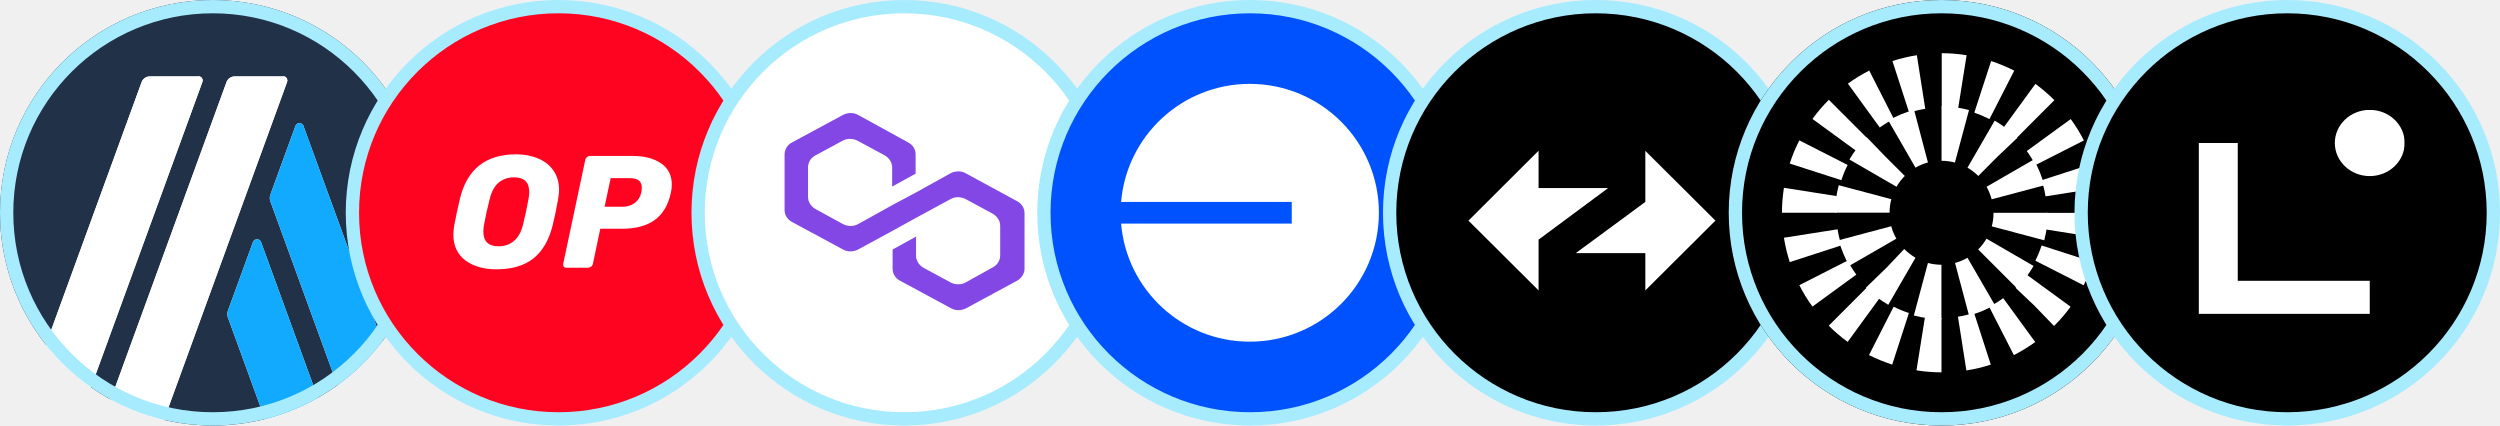
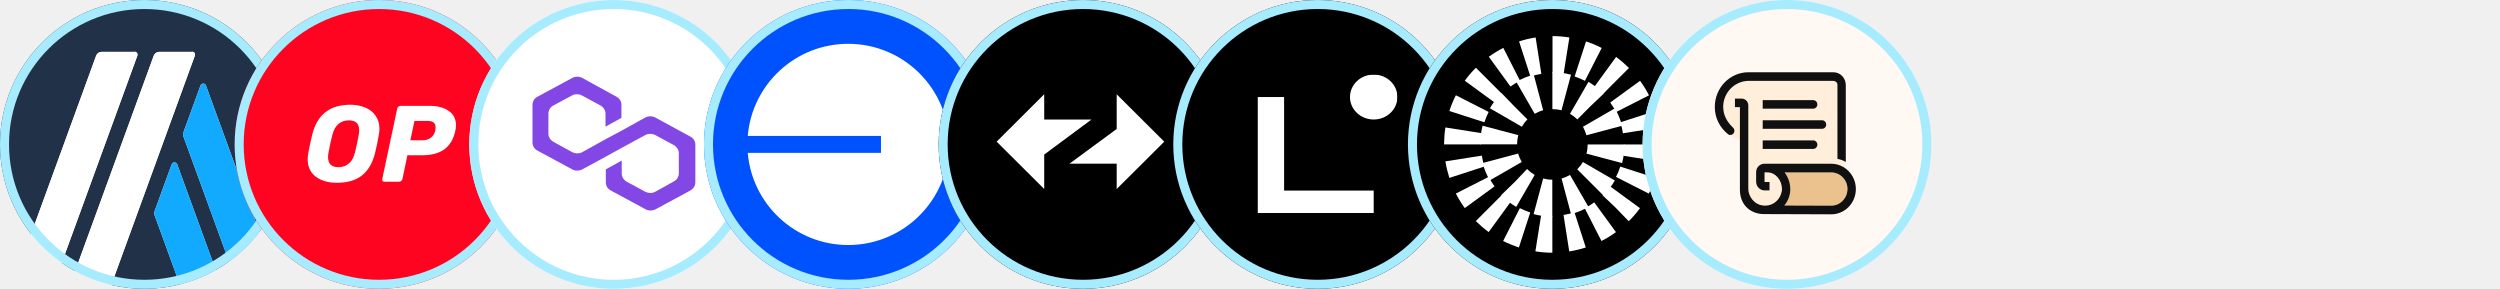
- <svg xmlns="http://www.w3.org/2000/svg" width="188" height="32" fill="none">
-   <g clip-path="url(#a)">
-     <path fill="#213147" d="M22.825 9.486V9.47a.326.326 0 0 0-.61 0l-1.894 5.195a.747.747 0 0 0 0 .454l5.051 13.85c-.471.341-.962.658-1.47.947l-4.27-11.714a.326.326 0 0 0-.61 0l-1.893 5.195a.749.749 0 0 0 0 .454l2.792 7.665a16.03 16.03 0 0 1-3.92.484c-1.265 0-2.494-.146-3.673-.424l9.26-25.407a.322.322 0 0 0-.297-.438v.015h-3.646a.661.661 0 0 0-.61.423L8.323 30.042a15.937 15.937 0 0 1-1.48-.92L15.22 6.169a.322.322 0 0 0-.297-.438l-.016.015H11.26a.661.661 0 0 0-.61.423L3.446 25.92A15.93 15.93 0 0 1 0 16C0 7.163 7.163 0 16 0s16 7.163 16 16c0 3.64-1.215 6.995-3.262 9.684L22.825 9.486Z" />
-     <path fill="#12AAFF" d="M23.902 29.916a15.897 15.897 0 0 1-3.98 1.6l-2.793-7.666a.747.747 0 0 1 0-.453l1.893-5.195c.11-.282.501-.282.61 0l4.27 11.713ZM28.738 25.684a16.094 16.094 0 0 1-3.366 3.286l-5.05-13.85a.749.749 0 0 1 0-.454l1.893-5.195c.109-.282.5-.282.61 0v.016l5.913 16.197Z" />
-     <path fill="#fff" d="M15.22 6.169 6.843 29.122a16.086 16.086 0 0 1-3.397-3.202L10.651 6.17a.661.661 0 0 1 .61-.423h3.646l.016-.016c.219 0 .375.22.297.439ZM21.589 6.169l-9.261 25.407a15.88 15.88 0 0 1-4.005-1.535L17.035 6.17a.661.661 0 0 1 .61-.423h3.646V5.73c.22 0 .376.22.298.439Z" />
-     <circle cx="16" cy="16" r="15.5" stroke="#A7EBFF" />
+ <svg xmlns="http://www.w3.org/2000/svg" width="277" height="32" viewBox="0 0 277 32" fill="none">
+   <g clip-path="url(#clip0_21758_50518)">
+     <path d="M22.825 9.486V9.47C22.715 9.189 22.324 9.189 22.215 9.47L20.321 14.665C20.274 14.806 20.274 14.963 20.321 15.119L25.372 28.969C24.901 29.31 24.41 29.627 23.902 29.916L19.633 18.202C19.523 17.92 19.132 17.92 19.022 18.202L17.129 23.397C17.082 23.538 17.082 23.694 17.129 23.851L19.921 31.516C18.666 31.832 17.353 32 16 32C14.736 32 13.507 31.854 12.328 31.576L21.589 6.169C21.667 5.95 21.51 5.731 21.291 5.731V5.746H17.645C17.379 5.746 17.129 5.918 17.035 6.169L8.323 30.041C7.812 29.762 7.318 29.454 6.843 29.122L15.22 6.169C15.298 5.95 15.142 5.731 14.923 5.731L14.907 5.746H11.261C10.995 5.746 10.745 5.918 10.651 6.169L3.446 25.92C1.288 23.194 0 19.747 0 16C0 7.163 7.163 0 16 0C24.837 0 32 7.163 32 16C32 19.64 30.785 22.995 28.738 25.684L22.825 9.486Z" fill="#213147" />
+     <path d="M23.902 29.916C22.668 30.618 21.332 31.16 19.921 31.516L17.129 23.85C17.082 23.694 17.082 23.537 17.129 23.397L19.022 18.201C19.132 17.92 19.523 17.92 19.633 18.201L23.902 29.916Z" fill="#12AAFF" />
+     <path d="M28.738 25.684C27.784 26.937 26.649 28.046 25.372 28.97L20.321 15.12C20.274 14.963 20.274 14.807 20.321 14.666L22.215 9.471C22.324 9.189 22.715 9.189 22.825 9.471V9.487L28.738 25.684Z" fill="#12AAFF" />
+     <path d="M15.22 6.169L6.843 29.122C5.56 28.225 4.415 27.145 3.446 25.92L10.651 6.169C10.745 5.918 10.995 5.746 11.261 5.746H14.907L14.923 5.73C15.142 5.73 15.298 5.95 15.22 6.169Z" fill="white" />
+     <path d="M21.588 6.169L12.328 31.576C10.911 31.244 9.567 30.723 8.323 30.041L17.035 6.169C17.129 5.918 17.379 5.746 17.645 5.746H21.291V5.73C21.51 5.73 21.667 5.95 21.588 6.169Z" fill="white" />
  </g>
-   <path fill="#FF0420" stroke="#A7EBFF" d="M57.5 16c0 8.56-6.94 15.5-15.5 15.5-8.56 0-15.5-6.94-15.5-15.5C26.5 7.44 33.44.5 42 .5 50.56.5 57.5 7.44 57.5 16Z" />
-   <path fill="#fff" d="M37.334 20.252c-.953 0-1.733-.224-2.342-.673-.6-.456-.9-1.105-.9-1.945 0-.176.02-.392.06-.649a39.95 39.95 0 0 1 .444-2.077c.544-2.202 1.95-3.303 4.215-3.303.616 0 1.169.105 1.657.313.489.2.873.504 1.153.913.28.4.42.88.42 1.44 0 .169-.02.38-.06.637-.12.712-.264 1.405-.432 2.077-.28 1.097-.764 1.918-1.453 2.462-.689.537-1.61.805-2.762.805Zm.168-1.73c.448 0 .829-.131 1.14-.396.321-.264.55-.668.685-1.213.184-.752.325-1.409.42-1.97.033-.167.049-.34.049-.515 0-.729-.38-1.093-1.141-1.093-.449 0-.833.132-1.153.396-.312.264-.536.669-.672 1.213a26.083 26.083 0 0 0-.433 1.97c-.032.16-.048.328-.048.504 0 .736.385 1.105 1.153 1.105ZM42.595 20.133a.254.254 0 0 1-.204-.084.287.287 0 0 1-.036-.216l1.657-7.806a.344.344 0 0 1 .132-.216.366.366 0 0 1 .228-.084h3.194c.89 0 1.601.184 2.138.552.544.368.816.9.816 1.597 0 .2-.024.409-.072.625-.2.92-.604 1.6-1.212 2.041-.6.44-1.425.66-2.474.66H45.14l-.553 2.63a.344.344 0 0 1-.132.217.367.367 0 0 1-.228.084h-1.633Zm4.25-4.588c.337 0 .63-.092.877-.276.257-.184.425-.448.505-.792.024-.136.036-.257.036-.36 0-.233-.068-.409-.204-.529-.136-.128-.368-.192-.697-.192h-1.44l-.457 2.15h1.38Z" />
-   <rect width="31" height="31" x="52.5" y=".5" fill="#fff" stroke="#A7EBFF" rx="15.5" />
-   <path fill="#8347E5" d="M72.617 13.028c-.333-.188-.766-.188-1.132 0l-2.597 1.442-1.764.94-2.597 1.442c-.333.188-.766.188-1.132 0l-2.065-1.129c-.332-.188-.566-.532-.566-.909V12.59c0-.377.2-.721.566-.91l2.031-1.096c.333-.188.766-.188 1.132 0l2.031 1.097c.333.188.566.533.566.909v1.441l1.765-.971v-1.442c0-.376-.2-.72-.566-.909l-3.762-2.068c-.333-.188-.766-.188-1.132 0l-3.829 2.068a1.008 1.008 0 0 0-.566.91v4.167c0 .376.2.72.566.909l3.829 2.068c.333.188.765.188 1.132 0l2.597-1.41 1.764-.972 2.597-1.41c.333-.188.766-.188 1.132 0l2.03 1.097c.334.188.567.533.567.909v2.225c0 .376-.2.72-.566.909l-2.031 1.128c-.333.188-.766.188-1.132 0l-2.03-1.097c-.334-.188-.567-.533-.567-.909v-1.441l-1.764.971v1.442c0 .376.2.72.566.908l3.828 2.069c.333.188.766.188 1.132 0l3.829-2.069c.333-.188.566-.532.566-.908v-4.168c0-.376-.2-.721-.566-.91l-3.862-2.099Z" />
-   <circle cx="94" cy="16" r="15.5" fill="#0052FF" stroke="#A7EBFF" />
-   <g clip-path="url(#b)">
-     <path fill="#fff" d="M93.983 25.693c5.363 0 9.71-4.34 9.71-9.693 0-5.354-4.347-9.693-9.71-9.693-5.088 0-9.261 3.906-9.676 8.878H97.14v1.63H84.307c.415 4.971 4.588 8.878 9.676 8.878Z" />
+   <rect x="0.5" y="0.5" width="31" height="31" rx="15.5" stroke="#A7EBFF" />
+   <g clip-path="url(#clip1_21758_50518)">
+     <path d="M42 32C50.837 32 58 24.837 58 16C58 7.163 50.837 0 42 0C33.163 0 26 7.163 26 16C26 24.837 33.163 32 42 32Z" fill="#FF0420" />
+     <path d="M37.334 20.252C36.381 20.252 35.6 20.028 34.992 19.579C34.392 19.123 34.091 18.474 34.091 17.634C34.091 17.458 34.111 17.242 34.151 16.985C34.255 16.409 34.404 15.716 34.596 14.908C35.14 12.706 36.545 11.605 38.811 11.605C39.427 11.605 39.98 11.71 40.468 11.918C40.956 12.118 41.341 12.422 41.621 12.831C41.901 13.231 42.041 13.711 42.041 14.271C42.041 14.44 42.021 14.652 41.981 14.908C41.861 15.62 41.717 16.313 41.549 16.985C41.269 18.082 40.784 18.903 40.096 19.447C39.407 19.984 38.486 20.252 37.334 20.252ZM37.502 18.523C37.95 18.523 38.33 18.39 38.643 18.126C38.963 17.862 39.191 17.458 39.327 16.913C39.511 16.161 39.651 15.504 39.747 14.944C39.779 14.776 39.795 14.604 39.795 14.428C39.795 13.699 39.415 13.335 38.655 13.335C38.206 13.335 37.822 13.467 37.502 13.731C37.19 13.995 36.965 14.4 36.829 14.944C36.685 15.48 36.541 16.137 36.397 16.913C36.365 17.073 36.349 17.242 36.349 17.418C36.349 18.154 36.733 18.523 37.502 18.523Z" fill="white" />
+     <path d="M42.596 20.133C42.507 20.133 42.439 20.105 42.391 20.049C42.351 19.985 42.339 19.913 42.355 19.833L44.013 12.027C44.029 11.939 44.072 11.867 44.145 11.811C44.217 11.755 44.293 11.727 44.373 11.727H47.567C48.456 11.727 49.168 11.911 49.705 12.279C50.249 12.647 50.521 13.18 50.521 13.876C50.521 14.076 50.497 14.284 50.449 14.501C50.249 15.421 49.845 16.102 49.236 16.542C48.636 16.982 47.811 17.203 46.763 17.203H45.141L44.589 19.833C44.573 19.921 44.529 19.993 44.457 20.049C44.385 20.105 44.309 20.133 44.229 20.133H42.596ZM46.847 15.545C47.183 15.545 47.475 15.453 47.723 15.269C47.979 15.085 48.148 14.821 48.228 14.477C48.252 14.341 48.264 14.22 48.264 14.116C48.264 13.884 48.196 13.708 48.059 13.588C47.923 13.46 47.691 13.396 47.363 13.396H45.922L45.465 15.545H46.847Z" fill="white" />
  </g>
-   <circle cx="120" cy="16" r="15.5" fill="#000" stroke="#A7EBFF" />
-   <path fill="#fff" fill-rule="evenodd" d="m129 16.591-5.271-5.247v3.84l-5.231 3.85h5.231v2.805L129 16.59ZM110.428 16.591l5.272 5.248v-3.817l5.231-3.88H115.7v-2.806l-5.272 5.255Z" clip-rule="evenodd" />
-   <g clip-path="url(#c)">
-     <path fill="#000" d="M162 0h-32v32h32V0Z" />
-     <path fill="#fff" d="M146 28v-4.086a8.24 8.24 0 0 1-1.238-.099l-.642 4.033c.624.107 1.256.152 1.88.152Zm1.871-.143a11.68 11.68 0 0 0 1.835-.438l-1.256-3.89a7.97 7.97 0 0 1-1.212.286l.633 4.042Zm-5.577-.438 1.256-3.881a7.966 7.966 0 0 1-1.149-.474l-1.853 3.64c.561.277 1.149.518 1.746.715Zm9.149-.716a12.268 12.268 0 0 0 1.604-.983l-2.406-3.3a6.692 6.692 0 0 1-1.06.644l1.862 3.64Zm-12.499-.992 2.406-3.3a8.017 8.017 0 0 1-.945-.804l-2.886 2.888c.445.438.926.85 1.425 1.216Zm15.519-1.198.027-.027c.445-.438.855-.921 1.22-1.422l-3.296-2.405c-.24.33-.516.652-.802.939l-.044.044 1.39 1.315 1.505 1.556Zm-18.165-1.458 3.297-2.405a7.925 7.925 0 0 1-.651-1.055l-3.634 1.85c.285.564.614 1.1.988 1.61Zm20.392-1.6a11.97 11.97 0 0 0 .722-1.744l-3.884-1.252a7.574 7.574 0 0 1-.472 1.145l3.634 1.85Zm-22.102-1.744 3.884-1.26a7.853 7.853 0 0 1-.285-1.208l-4.036.635c.098.617.25 1.234.437 1.833Zm23.261-1.824a12.04 12.04 0 0 0 .151-1.878h-4.08c0 .411-.036.831-.098 1.243l4.027.635ZM138.089 16c0-.411.036-.832.098-1.243l-4.036-.635A13.245 13.245 0 0 0 134 16h4.089Zm15.733-1.234 4.035-.635a11.916 11.916 0 0 0-.436-1.833l-3.884 1.252c.124.402.222.805.285 1.216Zm-15.35-1.216c.125-.394.285-.778.472-1.145l-3.634-1.85a11.861 11.861 0 0 0-.722 1.743l3.884 1.252Zm14.593-1.136 3.643-1.85c-.285-.564-.614-1.1-.989-1.61l-3.305 2.405c.241.331.464.689.651 1.055Zm-13.47-1.064c.24-.33.516-.652.81-.948l.009-.009-2.886-2.888-.009.01c-.446.446-.855.92-1.221 1.43l3.297 2.405Zm12.017-.93.874-.885 2.004-2.003-.009-.009c-.445-.438-.918-.85-1.416-1.216l-2.406 3.3c.33.241.651.51.936.804l.017.01Zm-10.253-.831a7.42 7.42 0 0 1 1.06-.644l-1.853-3.64c-.562.287-1.096.618-1.604.984l2.397 3.3Zm8.249-.635 1.862-3.64a12.268 12.268 0 0 0-1.737-.724l-1.265 3.88c.383.135.766.296 1.14.484Zm-6.04-.483a7.958 7.958 0 0 1 1.212-.286l-.633-4.033a11.9 11.9 0 0 0-1.835.438l1.256 3.88Zm3.679-.286.642-4.033A11.92 11.92 0 0 0 146.018 4v4.086c.41 0 .828.036 1.229.099Z" />
-     <path fill="#fff" d="M145.996 24v-4.091a3.91 3.91 0 0 1-1.015-.134l-1.059 3.949a8.18 8.18 0 0 0 2.074.276Zm2.073-.276a7.645 7.645 0 0 0 1.933-.803l-2.047-3.538c-.291.17-.609.303-.936.392l1.05 3.949Zm-6.071-.803 2.047-3.538a4.21 4.21 0 0 1-.812-.624l-.035-.036-1.288 1.364-1.589 1.542.026.027c.495.49 1.051.918 1.651 1.265Zm9.655-1.265c.494-.5.926-1.052 1.27-1.658l-3.539-2.05a3.88 3.88 0 0 1-.626.81l2.895 2.898Zm-12.585-1.667 3.539-2.041a3.968 3.968 0 0 1-.389-.936l-3.944 1.052c.176.668.45 1.319.794 1.925Zm14.658-1.917a8.19 8.19 0 0 0 .274-2.067h-4.086c0 .338-.044.686-.132 1.016l3.944 1.051Zm-11.631-2.076c0-.34.044-.687.132-1.017l-3.953-1.051a8.19 8.19 0 0 0-.274 2.067h4.095Zm7.678-1.008 3.953-1.051a8.022 8.022 0 0 0-.794-1.935l-3.539 2.041c.159.304.292.616.38.945Zm-7.157-.944c.167-.286.37-.562.617-.803l.009-.009-1.465-1.461-1.403-1.454-.027.027a8.192 8.192 0 0 0-1.27 1.65l3.539 2.05Zm6.142-.803 1.447-1.453 1.483-1.408-.035-.036a8.223 8.223 0 0 0-1.651-1.274l-2.047 3.538c.291.17.556.375.803.615v.018Zm-4.713-.633c.291-.169.609-.303.936-.392l-1.042-3.949a7.654 7.654 0 0 0-1.932.803l2.038 3.538Zm2.965-.383 1.059-3.949A8.054 8.054 0 0 0 146.004 8v4.091c.336 0 .68.045 1.006.134Z" />
+   <rect x="26.5" y="0.5" width="31" height="31" rx="15.5" stroke="#A7EBFF" />
+   <g clip-path="url(#clip2_21758_50518)">
+     <rect x="52" width="32" height="32" rx="16" fill="white" />
+     <path d="M72.617 13.028C72.284 12.84 71.851 12.84 71.485 13.028L68.888 14.47L67.124 15.41L64.527 16.852C64.194 17.04 63.761 17.04 63.395 16.852L61.331 15.723C60.998 15.535 60.764 15.191 60.764 14.815V12.59C60.764 12.213 60.964 11.869 61.331 11.681L63.361 10.584C63.694 10.396 64.127 10.396 64.493 10.584L66.524 11.681C66.857 11.869 67.09 12.213 67.09 12.59V14.031L68.855 13.06V11.618C68.855 11.242 68.655 10.897 68.289 10.709L64.527 8.641C64.194 8.453 63.761 8.453 63.395 8.641L59.566 10.709C59.2 10.897 59 11.242 59 11.618V15.786C59 16.162 59.2 16.507 59.566 16.695L63.395 18.763C63.728 18.951 64.16 18.951 64.527 18.763L67.124 17.353L68.888 16.381L71.485 14.971C71.818 14.783 72.251 14.783 72.617 14.971L74.648 16.068C74.981 16.256 75.214 16.601 75.214 16.977V19.202C75.214 19.578 75.014 19.923 74.648 20.111L72.617 21.239C72.284 21.427 71.851 21.427 71.485 21.239L69.454 20.142C69.121 19.954 68.888 19.609 68.888 19.233V17.792L67.124 18.763V20.205C67.124 20.581 67.323 20.925 67.689 21.113L71.518 23.182C71.851 23.37 72.284 23.37 72.65 23.182L76.479 21.113C76.812 20.925 77.045 20.581 77.045 20.205V16.037C77.045 15.661 76.845 15.316 76.479 15.128L72.617 13.028Z" fill="#8347E5" />
  </g>
-   <rect width="31" height="31" x="130.5" y=".5" stroke="#A7EBFF" rx="15.5" />
-   <rect width="31" height="31" x="156.5" y=".5" fill="#000" rx="15.5" />
-   <rect width="31" height="31" x="156.5" y=".5" stroke="#A7EBFF" rx="15.5" />
-   <mask id="d" width="16" height="16" x="165" y="8" maskUnits="userSpaceOnUse" style="mask-type:luminance">
-     <path fill="#fff" d="M180.833 8.262h-15.5v15.344h15.5V8.262Z" />
-   </mask>
-   <g fill="#fff" mask="url(#d)">
-     <path d="M178.206 23.606h-12.873V10.752h2.946v10.363h9.927v2.491ZM178.206 13.242c1.451 0 2.627-1.115 2.627-2.49 0-1.376-1.176-2.49-2.627-2.49-1.451 0-2.627 1.114-2.627 2.49 0 1.375 1.176 2.49 2.627 2.49Z" />
+   <rect x="52.5" y="0.5" width="31" height="31" rx="15.5" stroke="#A7EBFF" />
+   <g clip-path="url(#clip3_21758_50518)">
+     <circle cx="94" cy="16" r="16" fill="#0052FF" />
+     <path d="M93.98 27.148C100.148 27.148 105.147 22.157 105.147 16C105.147 9.844 100.148 4.854 93.98 4.854C88.13 4.854 83.33 9.346 82.853 15.063H97.613V16.938H82.853C83.33 22.655 88.13 27.148 93.98 27.148Z" fill="white" />
  </g>
+   <rect x="78.5" y="0.5" width="31" height="31" rx="15.5" stroke="#A7EBFF" />
+   <g clip-path="url(#clip4_21758_50518)">
+     <circle cx="120" cy="16" r="16" fill="black" />
+     <path fill-rule="evenodd" clip-rule="evenodd" d="M129 15.695L123.729 10.447V14.288L118.497 18.137H123.729V20.942L129 15.695Z" fill="white" />
+     <path fill-rule="evenodd" clip-rule="evenodd" d="M110.428 15.695L115.699 20.942V17.125L120.931 13.245H115.699V10.44L110.428 15.695Z" fill="white" />
+   </g>
+   <rect x="104.5" y="0.5" width="31" height="31" rx="15.5" stroke="#A7EBFF" />
+   <g clip-path="url(#clip5_21758_50518)">
+     <circle cx="146" cy="16" r="16" fill="black" />
+     <mask id="mask0_21758_50518" style="mask-type:luminance" maskUnits="userSpaceOnUse" x="139" y="8" width="16" height="16">
+       <path d="M154.833 8.262H139.333V23.606H154.833V8.262Z" fill="white" />
+     </mask>
+     <g mask="url(#mask0_21758_50518)">
+       <path d="M152.205 23.606H139.333V10.752H142.278V21.115H152.205V23.605V23.606Z" fill="white" />
+       <path d="M152.205 13.242C153.656 13.242 154.833 12.127 154.833 10.752C154.833 9.376 153.656 8.262 152.205 8.262C150.755 8.262 149.578 9.376 149.578 10.752C149.578 12.127 150.755 13.242 152.205 13.242Z" fill="white" />
+     </g>
+   </g>
+   <rect x="130.5" y="0.5" width="31" height="31" rx="15.5" stroke="#A7EBFF" />
+   <g clip-path="url(#clip6_21758_50518)">
+     <path d="M188 0H156V32H188V0Z" fill="black" />
+     <path d="M172 28V23.914C171.59 23.914 171.171 23.878 170.762 23.815L170.12 27.848C170.744 27.955 171.376 28 172 28ZM173.871 27.857C174.494 27.759 175.109 27.616 175.706 27.419L174.45 23.529C174.058 23.654 173.648 23.753 173.238 23.815L173.871 27.857ZM168.294 27.419L169.55 23.538C169.158 23.413 168.775 23.252 168.401 23.064L166.548 26.703C167.109 26.981 167.697 27.222 168.294 27.419ZM177.443 26.703C178.004 26.417 178.539 26.086 179.047 25.72L176.641 22.42C176.312 22.662 175.955 22.885 175.581 23.064L177.443 26.703ZM164.944 25.711L167.35 22.411C167.02 22.17 166.699 21.902 166.405 21.607L163.519 24.495C163.964 24.933 164.445 25.344 164.944 25.711ZM180.463 24.513L180.49 24.486C180.935 24.048 181.345 23.565 181.71 23.064L178.414 20.659C178.174 20.99 177.898 21.311 177.612 21.598L177.568 21.642L178.958 22.957L180.463 24.513ZM162.298 23.055L165.595 20.65C165.354 20.319 165.131 19.961 164.944 19.595L161.31 21.446C161.595 22.009 161.924 22.546 162.298 23.055ZM182.69 21.454C182.975 20.9 183.216 20.31 183.412 19.711L179.528 18.459C179.403 18.852 179.243 19.237 179.056 19.604L182.69 21.454ZM160.588 19.711L164.472 18.45C164.347 18.057 164.249 17.654 164.187 17.243L160.151 17.878C160.249 18.495 160.401 19.112 160.588 19.711ZM183.849 17.887C183.947 17.27 184 16.635 184 16.009H179.92C179.92 16.42 179.884 16.84 179.822 17.252L183.849 17.887ZM164.089 16C164.089 15.589 164.125 15.168 164.187 14.757L160.151 14.122C160.053 14.739 160.009 15.374 160 16H164.089ZM179.822 14.766L183.857 14.131C183.759 13.514 183.617 12.897 183.421 12.298L179.537 13.55C179.661 13.952 179.759 14.355 179.822 14.766ZM164.472 13.55C164.597 13.156 164.757 12.772 164.944 12.405L161.31 10.554C161.024 11.109 160.784 11.699 160.588 12.298L164.472 13.55ZM179.065 12.414L182.708 10.563C182.423 10 182.094 9.463 181.719 8.954L178.414 11.359C178.655 11.69 178.878 12.048 179.065 12.414ZM165.595 11.35C165.835 11.019 166.111 10.697 166.405 10.402L166.414 10.393L163.528 7.505L163.519 7.514C163.073 7.961 162.664 8.435 162.298 8.945L165.595 11.35ZM177.612 10.42L178.486 9.535L180.49 7.532L180.481 7.523C180.036 7.085 179.563 6.674 179.065 6.307L176.659 9.607C176.989 9.848 177.31 10.116 177.595 10.411L177.612 10.42ZM167.359 9.589C167.688 9.347 168.045 9.133 168.419 8.945L166.566 5.306C166.004 5.592 165.47 5.923 164.962 6.289L167.359 9.589ZM175.608 8.954L177.47 5.314C176.909 5.028 176.33 4.787 175.733 4.59L174.468 8.471C174.851 8.605 175.234 8.766 175.608 8.954ZM169.568 8.471C169.96 8.346 170.37 8.247 170.78 8.185L170.147 4.152C169.532 4.25 168.909 4.393 168.312 4.59L169.568 8.471ZM173.247 8.185L173.889 4.152C173.274 4.054 172.641 4 172.018 4V8.086C172.428 8.086 172.846 8.122 173.247 8.185Z" fill="white" />
+     <path d="M171.996 24V19.909C171.651 19.909 171.316 19.864 170.981 19.775L169.922 23.724C170.601 23.902 171.298 24 171.996 24ZM174.069 23.724C174.749 23.545 175.393 23.278 176.002 22.921L173.955 19.383C173.664 19.552 173.346 19.686 173.019 19.775L174.069 23.724ZM167.998 22.921L170.045 19.383C169.754 19.213 169.48 18.999 169.233 18.759L169.198 18.723L167.91 20.087L166.321 21.629L166.347 21.656C166.842 22.146 167.398 22.574 167.998 22.921ZM177.653 21.656C178.147 21.157 178.579 20.604 178.923 19.998L175.384 17.948C175.217 18.242 175.005 18.509 174.758 18.759L177.653 21.656ZM165.068 19.989L168.607 17.948C168.439 17.654 168.307 17.341 168.218 17.012L164.274 18.064C164.45 18.732 164.724 19.383 165.068 19.989ZM179.726 18.072C179.903 17.395 180 16.7 180 16.005H175.914C175.914 16.343 175.87 16.691 175.782 17.021L179.726 18.072ZM168.095 15.995C168.095 15.657 168.139 15.309 168.227 14.979L164.274 13.928C164.097 14.605 164 15.3 164 15.995H168.095ZM175.773 14.988L179.726 13.937C179.55 13.259 179.276 12.608 178.932 12.002L175.393 14.043C175.552 14.347 175.685 14.659 175.773 14.988ZM168.616 14.043C168.783 13.758 168.986 13.482 169.233 13.241L169.242 13.232L167.777 11.771L166.374 10.318L166.347 10.344C165.853 10.835 165.43 11.396 165.077 11.993L168.616 14.043ZM174.758 13.241L176.205 11.788L177.688 10.38L177.653 10.344C177.158 9.845 176.602 9.426 176.002 9.07L173.955 12.608C174.246 12.778 174.511 12.983 174.758 13.223V13.241ZM170.045 12.608C170.336 12.439 170.654 12.305 170.981 12.216L169.939 8.267C169.26 8.446 168.616 8.713 168.007 9.07L170.045 12.608ZM173.01 12.225L174.069 8.276C173.399 8.098 172.702 8 172.004 8V12.091C172.34 12.091 172.684 12.136 173.01 12.225Z" fill="white" />
+   </g>
+   <rect x="156.5" y="0.5" width="31" height="31" rx="15.5" stroke="#A7EBFF" />
+   <g clip-path="url(#clip7_21758_50518)">
+     <rect x="182" width="32" height="32" rx="16" fill="#FFF8F3" />
+     <path d="M204.513 18.686V9.402C204.501 8.625 203.897 8 203.138 8H193.681C191.64 8.032 190 9.743 190 11.84C190 12.547 190.185 13.154 190.469 13.684C190.709 14.126 191.085 14.543 191.455 14.853C191.56 14.941 191.511 14.903 191.831 15.105C192.275 15.383 192.781 15.522 192.781 15.522L192.774 21.074C192.787 21.339 192.811 21.592 192.879 21.826C193.089 22.609 193.619 23.209 194.34 23.499C194.643 23.619 194.982 23.701 195.345 23.708L202.898 23.733C204.402 23.733 205.623 22.482 205.623 20.935C205.629 20.019 205.185 19.198 204.513 18.686Z" fill="#FFEEDA" />
+     <path d="M204.698 21.005C204.667 21.996 203.872 22.792 202.898 22.792L197.7 22.773C198.113 22.28 198.366 21.642 198.366 20.948C198.366 19.855 197.731 19.104 197.731 19.104H202.904C203.897 19.104 204.704 19.931 204.704 20.948L204.698 21.005Z" fill="#EBC28E" />
+     <path d="M191.948 14.069C191.35 13.488 190.931 12.736 190.931 11.846V11.751C190.98 10.229 192.201 9.004 193.687 8.96H203.145C203.391 8.972 203.589 9.149 203.589 9.408V17.606C203.804 17.644 203.909 17.675 204.119 17.751C204.285 17.814 204.513 17.947 204.513 17.947V9.408C204.501 8.631 203.897 8.006 203.138 8.006H193.681C191.64 8.037 190 9.749 190 11.846C190 13.065 190.543 14.107 191.43 14.84C191.492 14.89 191.548 14.953 191.708 14.953C191.985 14.953 192.183 14.726 192.17 14.48C192.164 14.271 192.078 14.195 191.948 14.069Z" fill="#101010" />
+     <path d="M202.898 18.143H195.481C194.982 18.149 194.581 18.56 194.581 19.071V20.164C194.593 20.669 195.013 21.099 195.512 21.099H196.061V20.164H195.512V19.097C195.512 19.097 195.648 19.097 195.814 19.097C196.751 19.097 197.442 19.987 197.442 20.941C197.442 21.787 196.69 22.867 195.432 22.779C194.316 22.703 193.712 21.686 193.712 20.941V11.682C193.712 11.265 193.379 10.924 192.972 10.924H192.232V11.871H192.781V20.947C192.75 22.791 194.063 23.72 195.432 23.72L202.904 23.745C204.409 23.745 205.629 22.495 205.629 20.947C205.629 19.4 204.402 18.143 202.898 18.143ZM204.698 21.004C204.668 21.996 203.872 22.791 202.898 22.791L197.701 22.773C198.114 22.28 198.367 21.642 198.367 20.947C198.367 19.855 197.731 19.103 197.731 19.103H202.904C203.897 19.103 204.705 19.93 204.705 20.947L204.698 21.004Z" fill="#101010" />
+     <path d="M200.9 12.043H195.308V11.096H200.9C201.153 11.096 201.363 11.304 201.363 11.569C201.363 11.828 201.159 12.043 200.9 12.043Z" fill="#101010" />
+     <path d="M200.9 16.5H195.308V15.553H200.9C201.153 15.553 201.363 15.761 201.363 16.026C201.363 16.285 201.159 16.5 200.9 16.5Z" fill="#101010" />
+     <path d="M201.887 14.272H195.308V13.324H201.881C202.133 13.324 202.343 13.533 202.343 13.798C202.349 14.057 202.14 14.272 201.887 14.272Z" fill="#101010" />
+   </g>
+   <rect x="182.5" y="0.5" width="31" height="31" rx="15.5" stroke="#A7EBFF" />
  <defs>
-     <clipPath id="a">
-       <path fill="#fff" d="M0 0h32v32H0z" />
+     <clipPath id="clip0_21758_50518">
+       <rect width="32" height="32" rx="16" fill="white" />
    </clipPath>
-     <clipPath id="b">
-       <path fill="#fff" d="M84 6h20v20H84z" />
+     <clipPath id="clip1_21758_50518">
+       <rect x="26" width="32" height="32" rx="16" fill="white" />
    </clipPath>
-     <clipPath id="c">
-       <rect width="32" height="32" x="130" fill="#fff" rx="16" />
+     <clipPath id="clip2_21758_50518">
+       <rect x="52" width="32" height="32" rx="16" fill="white" />
+     </clipPath>
+     <clipPath id="clip3_21758_50518">
+       <rect x="78" width="32" height="32" rx="16" fill="white" />
+     </clipPath>
+     <clipPath id="clip4_21758_50518">
+       <rect x="104" width="32" height="32" rx="16" fill="white" />
+     </clipPath>
+     <clipPath id="clip5_21758_50518">
+       <rect x="130" width="32" height="32" rx="16" fill="white" />
+     </clipPath>
+     <clipPath id="clip6_21758_50518">
+       <rect x="156" width="32" height="32" rx="16" fill="white" />
+     </clipPath>
+     <clipPath id="clip7_21758_50518">
+       <rect x="182" width="32" height="32" rx="16" fill="white" />
    </clipPath>
  </defs>
</svg>
